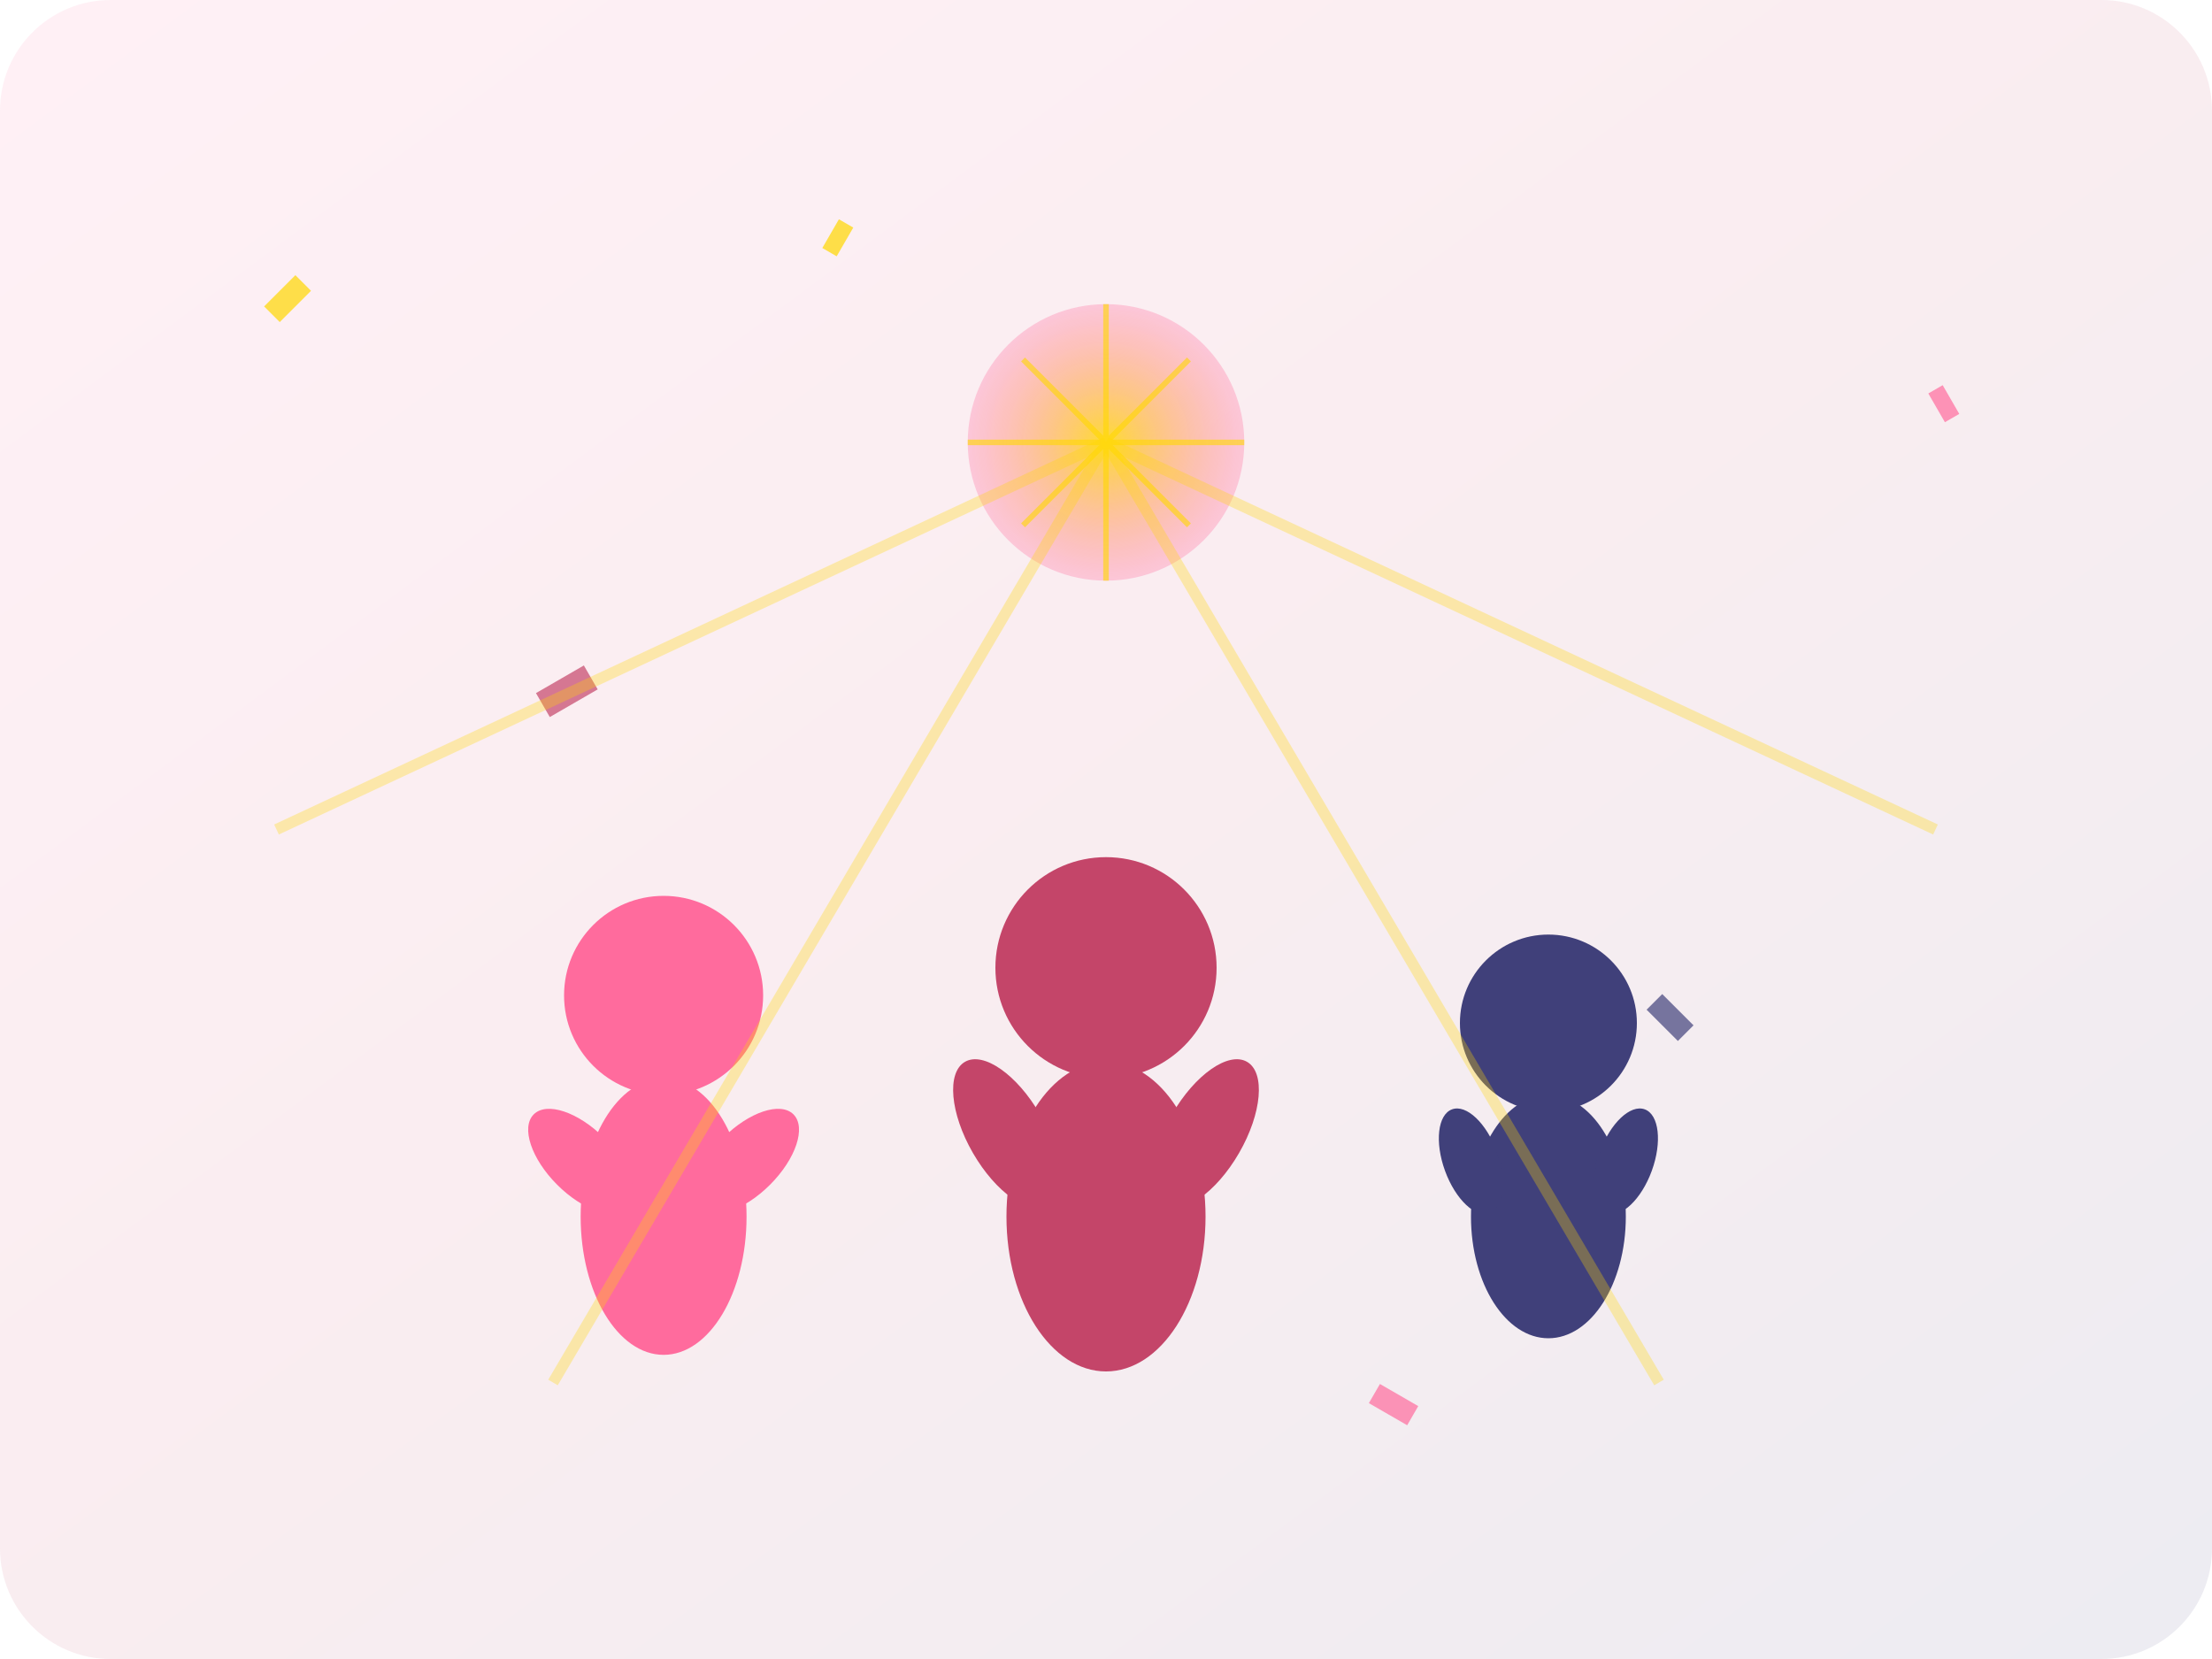
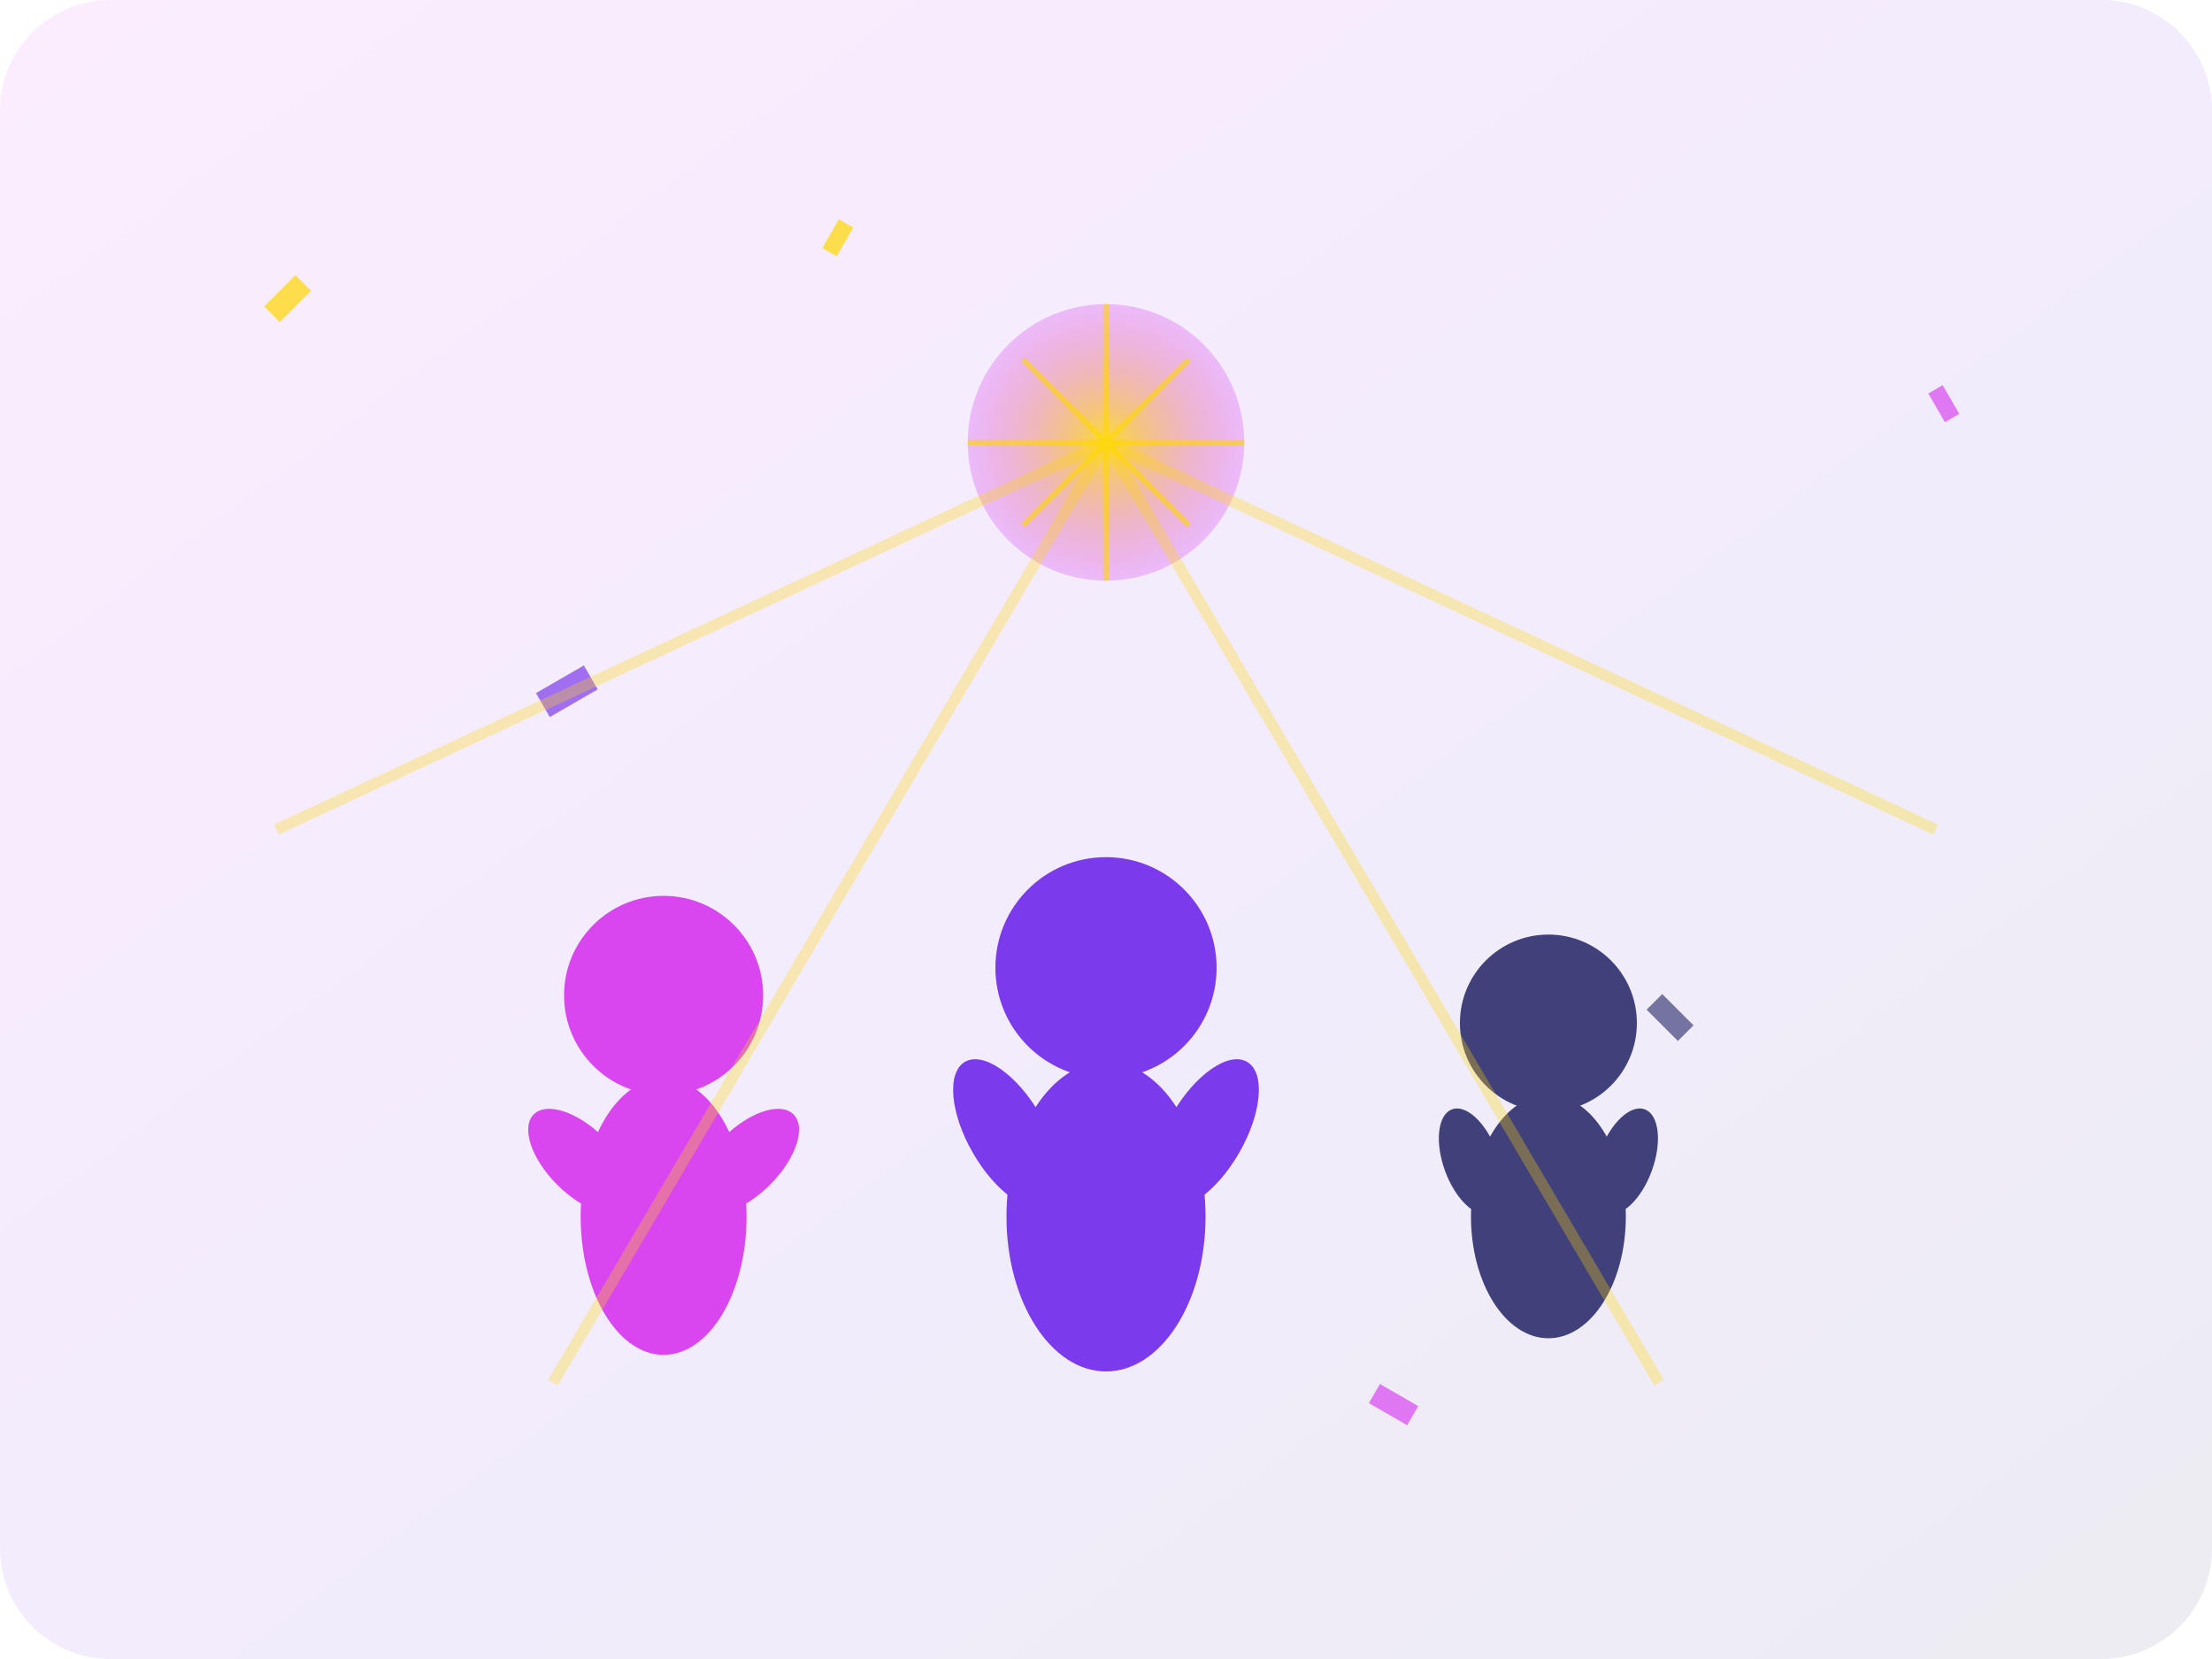
<svg xmlns="http://www.w3.org/2000/svg" viewBox="0 0 400 300" fill="none">
  <defs>
    <linearGradient id="party" x1="0%" y1="0%" x2="100%" y2="100%">
-       <stop offset="0%" style="stop-color:#ff6b9d" />
-       <stop offset="50%" style="stop-color:#c44569" />
+       <stop offset="0%" style="stop-color:#d946ef" />
+       <stop offset="50%" style="stop-color:#7c3aed" />
      <stop offset="100%" style="stop-color:#40407a" />
    </linearGradient>
    <radialGradient id="disco" cx="50%" cy="50%" r="50%">
      <stop offset="0%" style="stop-color:#ffd700;stop-opacity:0.8" />
-       <stop offset="100%" style="stop-color:#ff6b9d;stop-opacity:0.3" />
+       <stop offset="100%" style="stop-color:#d946ef;stop-opacity:0.3" />
    </radialGradient>
  </defs>
  <rect width="400" height="300" fill="url(#party)" opacity="0.1" rx="20" />
  <circle cx="200" cy="80" r="25" fill="url(#disco)" />
  <g stroke="#ffd700" stroke-width="1" opacity="0.6">
    <line x1="185" y1="65" x2="215" y2="95" />
    <line x1="215" y1="65" x2="185" y2="95" />
    <line x1="200" y1="55" x2="200" y2="105" />
    <line x1="175" y1="80" x2="225" y2="80" />
  </g>
  <g transform="translate(80, 150)">
-     <circle cx="40" cy="30" r="18" fill="#ff6b9d" />
-     <ellipse cx="40" cy="70" rx="15" ry="25" fill="#ff6b9d" />
-     <ellipse cx="25" cy="60" rx="6" ry="12" fill="#ff6b9d" transform="rotate(-45 25 60)" />
-     <ellipse cx="55" cy="60" rx="6" ry="12" fill="#ff6b9d" transform="rotate(45 55 60)" />
-     <circle cx="120" cy="25" r="20" fill="#c44569" />
-     <ellipse cx="120" cy="70" rx="18" ry="28" fill="#c44569" />
-     <ellipse cx="102" cy="55" rx="7" ry="15" fill="#c44569" transform="rotate(-30 102 55)" />
-     <ellipse cx="138" cy="55" rx="7" ry="15" fill="#c44569" transform="rotate(30 138 55)" />
+     <circle cx="40" cy="30" r="18" fill="#d946ef" />
+     <ellipse cx="40" cy="70" rx="15" ry="25" fill="#d946ef" />
+     <ellipse cx="25" cy="60" rx="6" ry="12" fill="#d946ef" transform="rotate(-45 25 60)" />
+     <ellipse cx="55" cy="60" rx="6" ry="12" fill="#d946ef" transform="rotate(45 55 60)" />
+     <circle cx="120" cy="25" r="20" fill="#7c3aed" />
+     <ellipse cx="120" cy="70" rx="18" ry="28" fill="#7c3aed" />
+     <ellipse cx="102" cy="55" rx="7" ry="15" fill="#7c3aed" transform="rotate(-30 102 55)" />
+     <ellipse cx="138" cy="55" rx="7" ry="15" fill="#7c3aed" transform="rotate(30 138 55)" />
    <circle cx="200" cy="35" r="16" fill="#40407a" />
    <ellipse cx="200" cy="70" rx="14" ry="22" fill="#40407a" />
    <ellipse cx="186" cy="60" rx="5" ry="10" fill="#40407a" transform="rotate(-20 186 60)" />
    <ellipse cx="214" cy="60" rx="5" ry="10" fill="#40407a" transform="rotate(20 214 60)" />
  </g>
  <g opacity="0.7">
    <rect x="50" y="50" width="4" height="8" fill="#ffd700" transform="rotate(45 52 54)" />
-     <rect x="350" y="70" width="3" height="6" fill="#ff6b9d" transform="rotate(-30 351.5 73)" />
-     <rect x="100" y="120" width="5" height="10" fill="#c44569" transform="rotate(60 102.5 125)" />
+     <rect x="350" y="70" width="3" height="6" fill="#d946ef" transform="rotate(-30 351.5 73)" />
+     <rect x="100" y="120" width="5" height="10" fill="#7c3aed" transform="rotate(60 102.5 125)" />
    <rect x="300" y="180" width="4" height="8" fill="#40407a" transform="rotate(-45 302 184)" />
    <rect x="150" y="40" width="3" height="6" fill="#ffd700" transform="rotate(30 151.5 43)" />
-     <rect x="250" y="250" width="4" height="8" fill="#ff6b9d" transform="rotate(-60 252 254)" />
+     <rect x="250" y="250" width="4" height="8" fill="#d946ef" transform="rotate(-60 252 254)" />
  </g>
  <g stroke="#ffd700" stroke-width="2" opacity="0.3">
    <line x1="200" y1="80" x2="50" y2="150" />
    <line x1="200" y1="80" x2="350" y2="150" />
    <line x1="200" y1="80" x2="100" y2="250" />
    <line x1="200" y1="80" x2="300" y2="250" />
  </g>
</svg>
